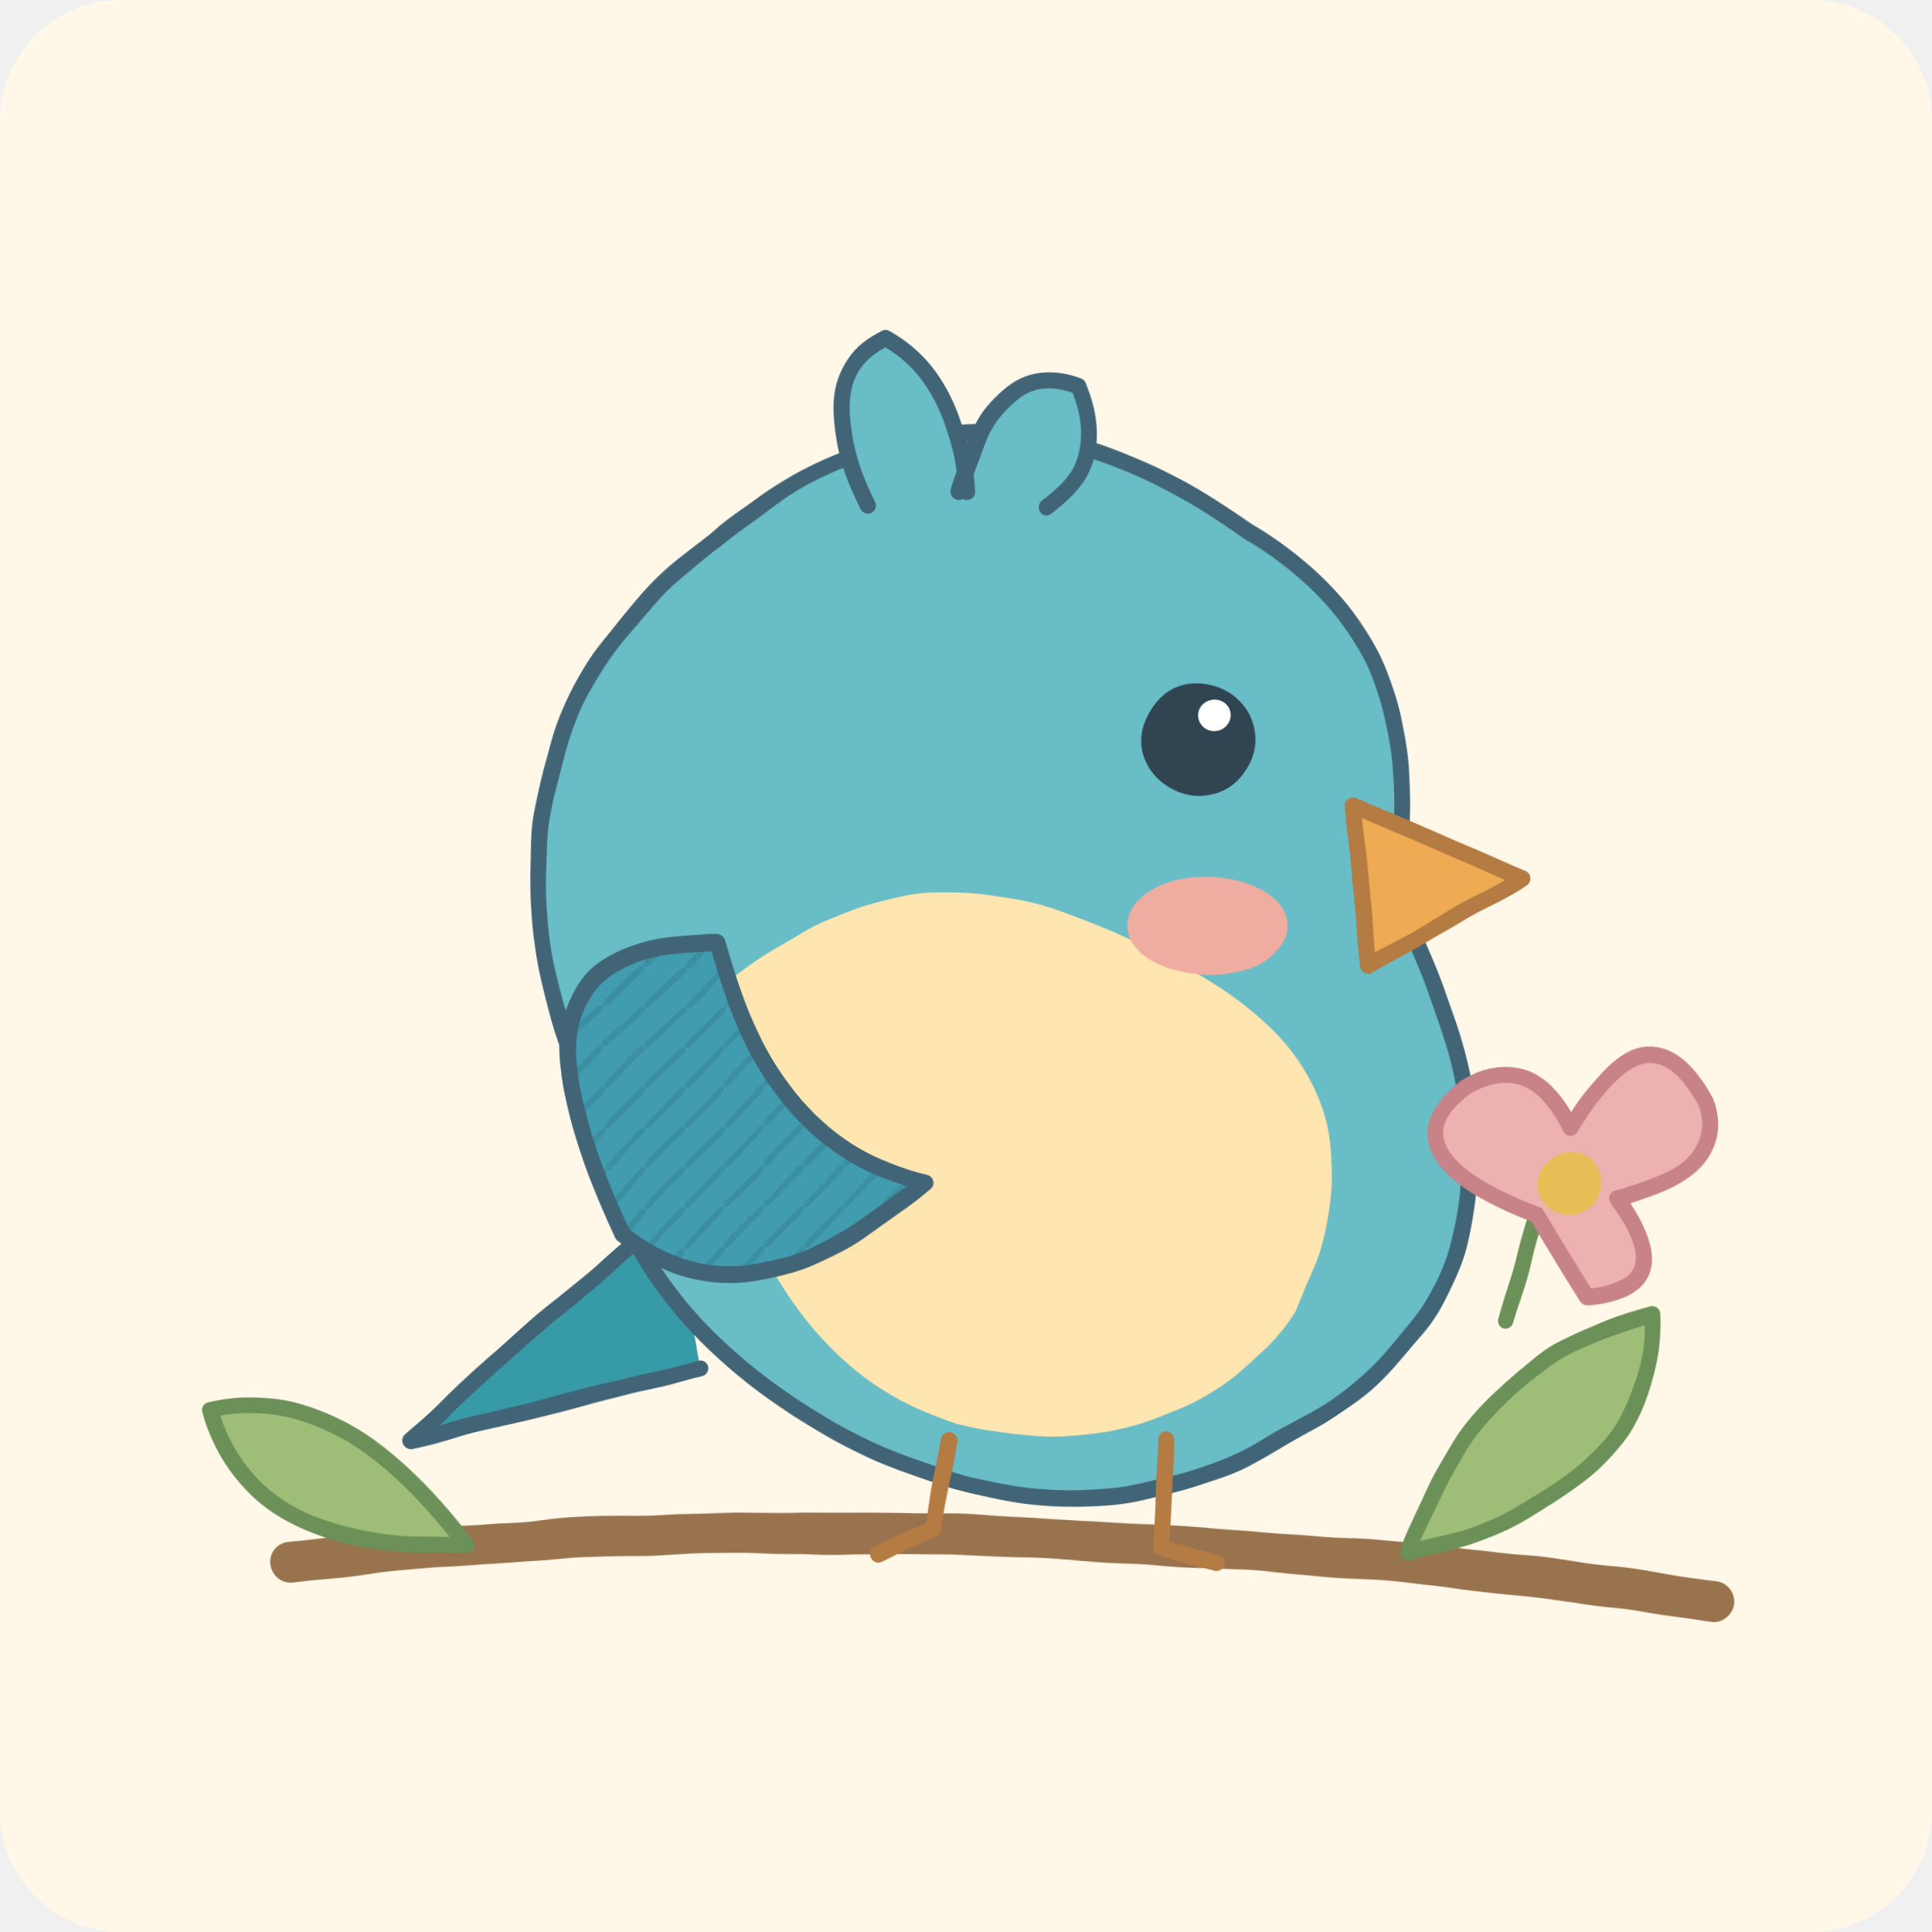
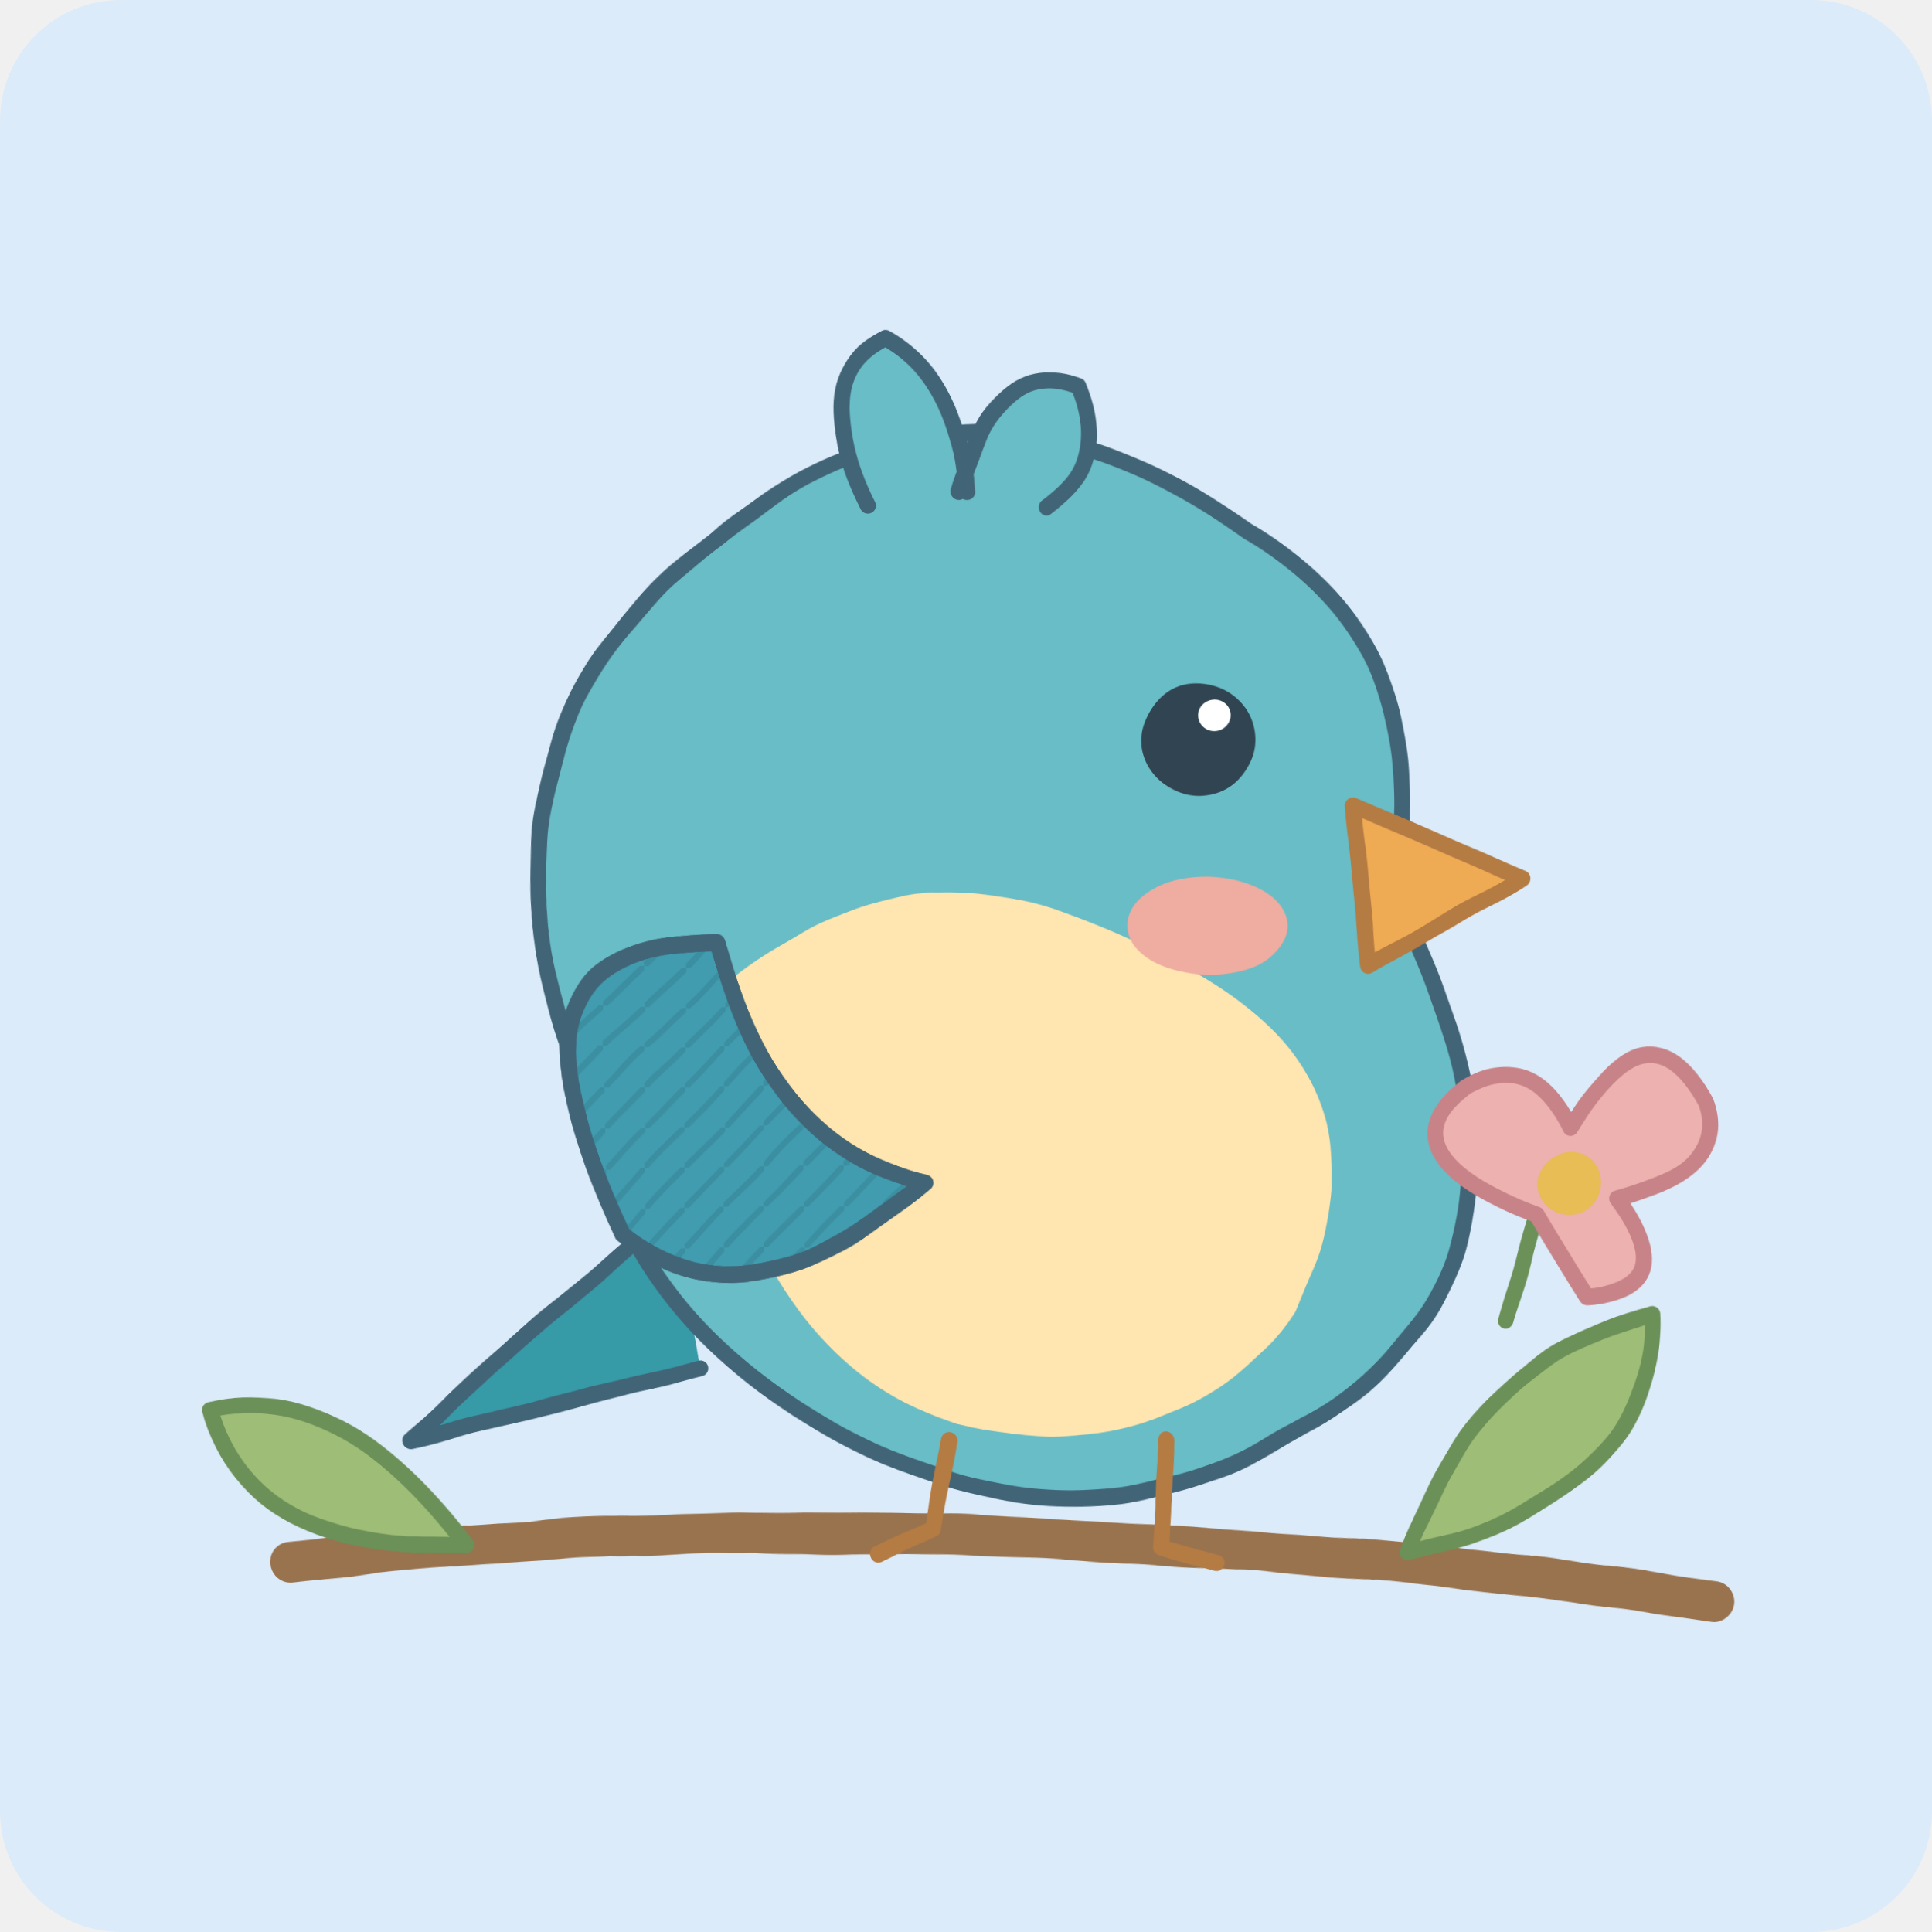
<svg xmlns="http://www.w3.org/2000/svg" viewBox="0 0 240 240">
  <defs>
    <filter id="pencil">
      <feTurbulence type="fractalNoise" baseFrequency=".045" numOctaves="3" seed="8" result="noise" />
      <feDisplacementMap in="SourceGraphic" in2="noise" scale="1.1" />
    </filter>
    <pattern id="hatch" width="5" height="5" patternUnits="userSpaceOnUse">
      <path d="M0 5L5 0" stroke="#285e70" stroke-opacity=".2" stroke-width=".7" />
    </pattern>
  </defs>
-   <rect width="240" height="240" rx="15" fill="#fff8e9" />
+   <rect width="240" height="240" rx="15" fill="#dcebf9" />
  <g stroke="#416477" stroke-width="2" stroke-linecap="round" stroke-linejoin="round" filter="url(#pencil)">
    <path d="M36 194Q119 185 213 199" fill="none" stroke="#99734e" stroke-width="5" />
    <path d="M175 193Q183 169 205 163Q206 186 175 193M58 192Q42 171 26 175Q31 193 58 192" fill="#9ebd76" stroke="#6b9159" />
    <path d="M83 150L51 179L87 170" fill="#379aa7" />
    <path d="M73 136Q55 92 89 67Q120 41 155 66Q179 80 173 111Q197 157 162 177Q132 196 99 175Q76 160 73 136Z" fill="#69bdc6" />
    <path d="M87 125Q111 101 143 118Q176 133 161 163Q147 183 119 177Q91 168 87 125Z" fill="#ffe6b0" stroke="none" />
    <path d="M89 117Q60 117 77 153Q93 166 115 147Q96 143 89 117Z" fill="#409cae" />
    <path d="M89 117Q60 117 77 153Q93 166 115 147Q96 143 89 117Z" fill="url(#hatch)" />
    <path d="M108 63Q100 47 110 42Q119 47 120 61M119 61Q124 44 134 48Q138 58 130 63" fill="#69bdc6" />
    <path d="M168 100L189 109L170 120Z" fill="#efaa54" stroke="#b47b43" />
    <circle cx="149" cy="92" r="7" fill="#304452" stroke="none" />
    <circle cx="151" cy="89" r="2" fill="white" stroke="none" />
    <ellipse cx="150" cy="115" rx="10" ry="6" fill="#efaca0" stroke="none" />
    <path d="M118 179L116 190L109 193M145 179L144 192L151 194" fill="none" stroke="#b47b43" />
    <path d="M187 164L191 151" stroke="#6b9159" />
    <path d="M191 151Q172 144 182 135Q190 130 195 140Q205 124 212 137Q215 145 201 149Q209 160 197 161Z" fill="#edb1b0" stroke="#c88388" />
    <circle cx="195" cy="147" r="4" fill="#e8bd55" stroke="none" />
  </g>
</svg>
